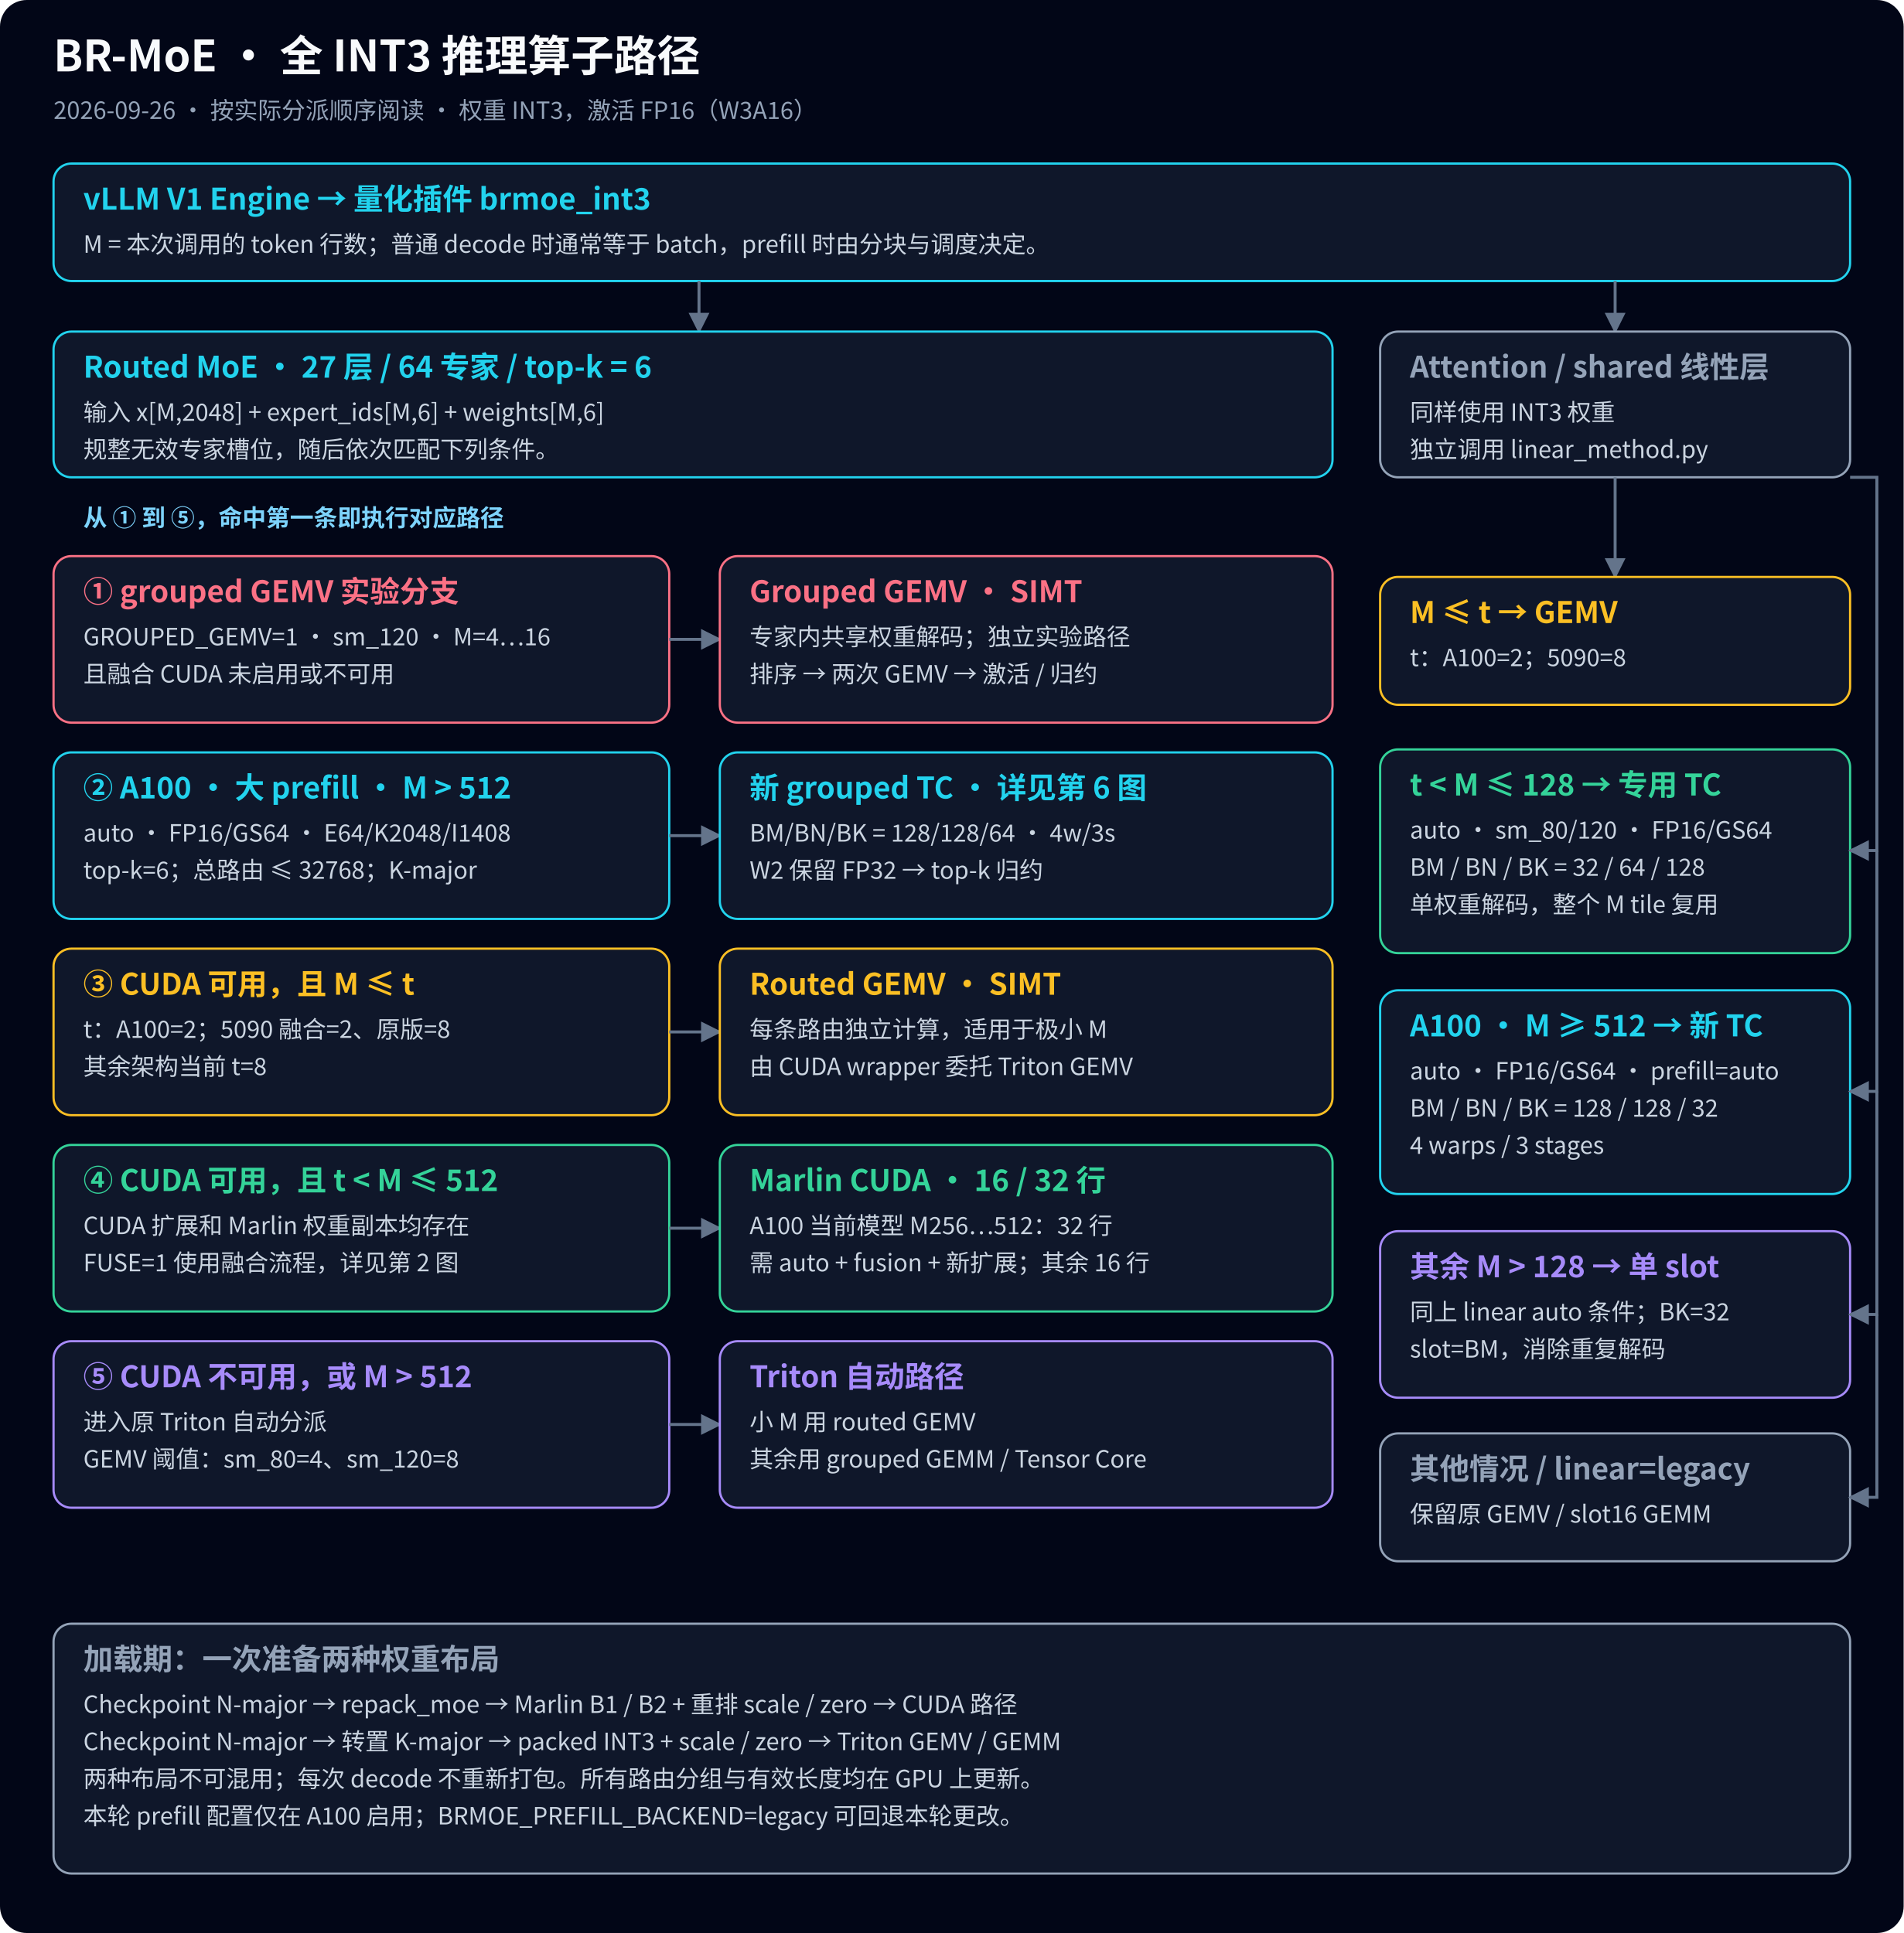
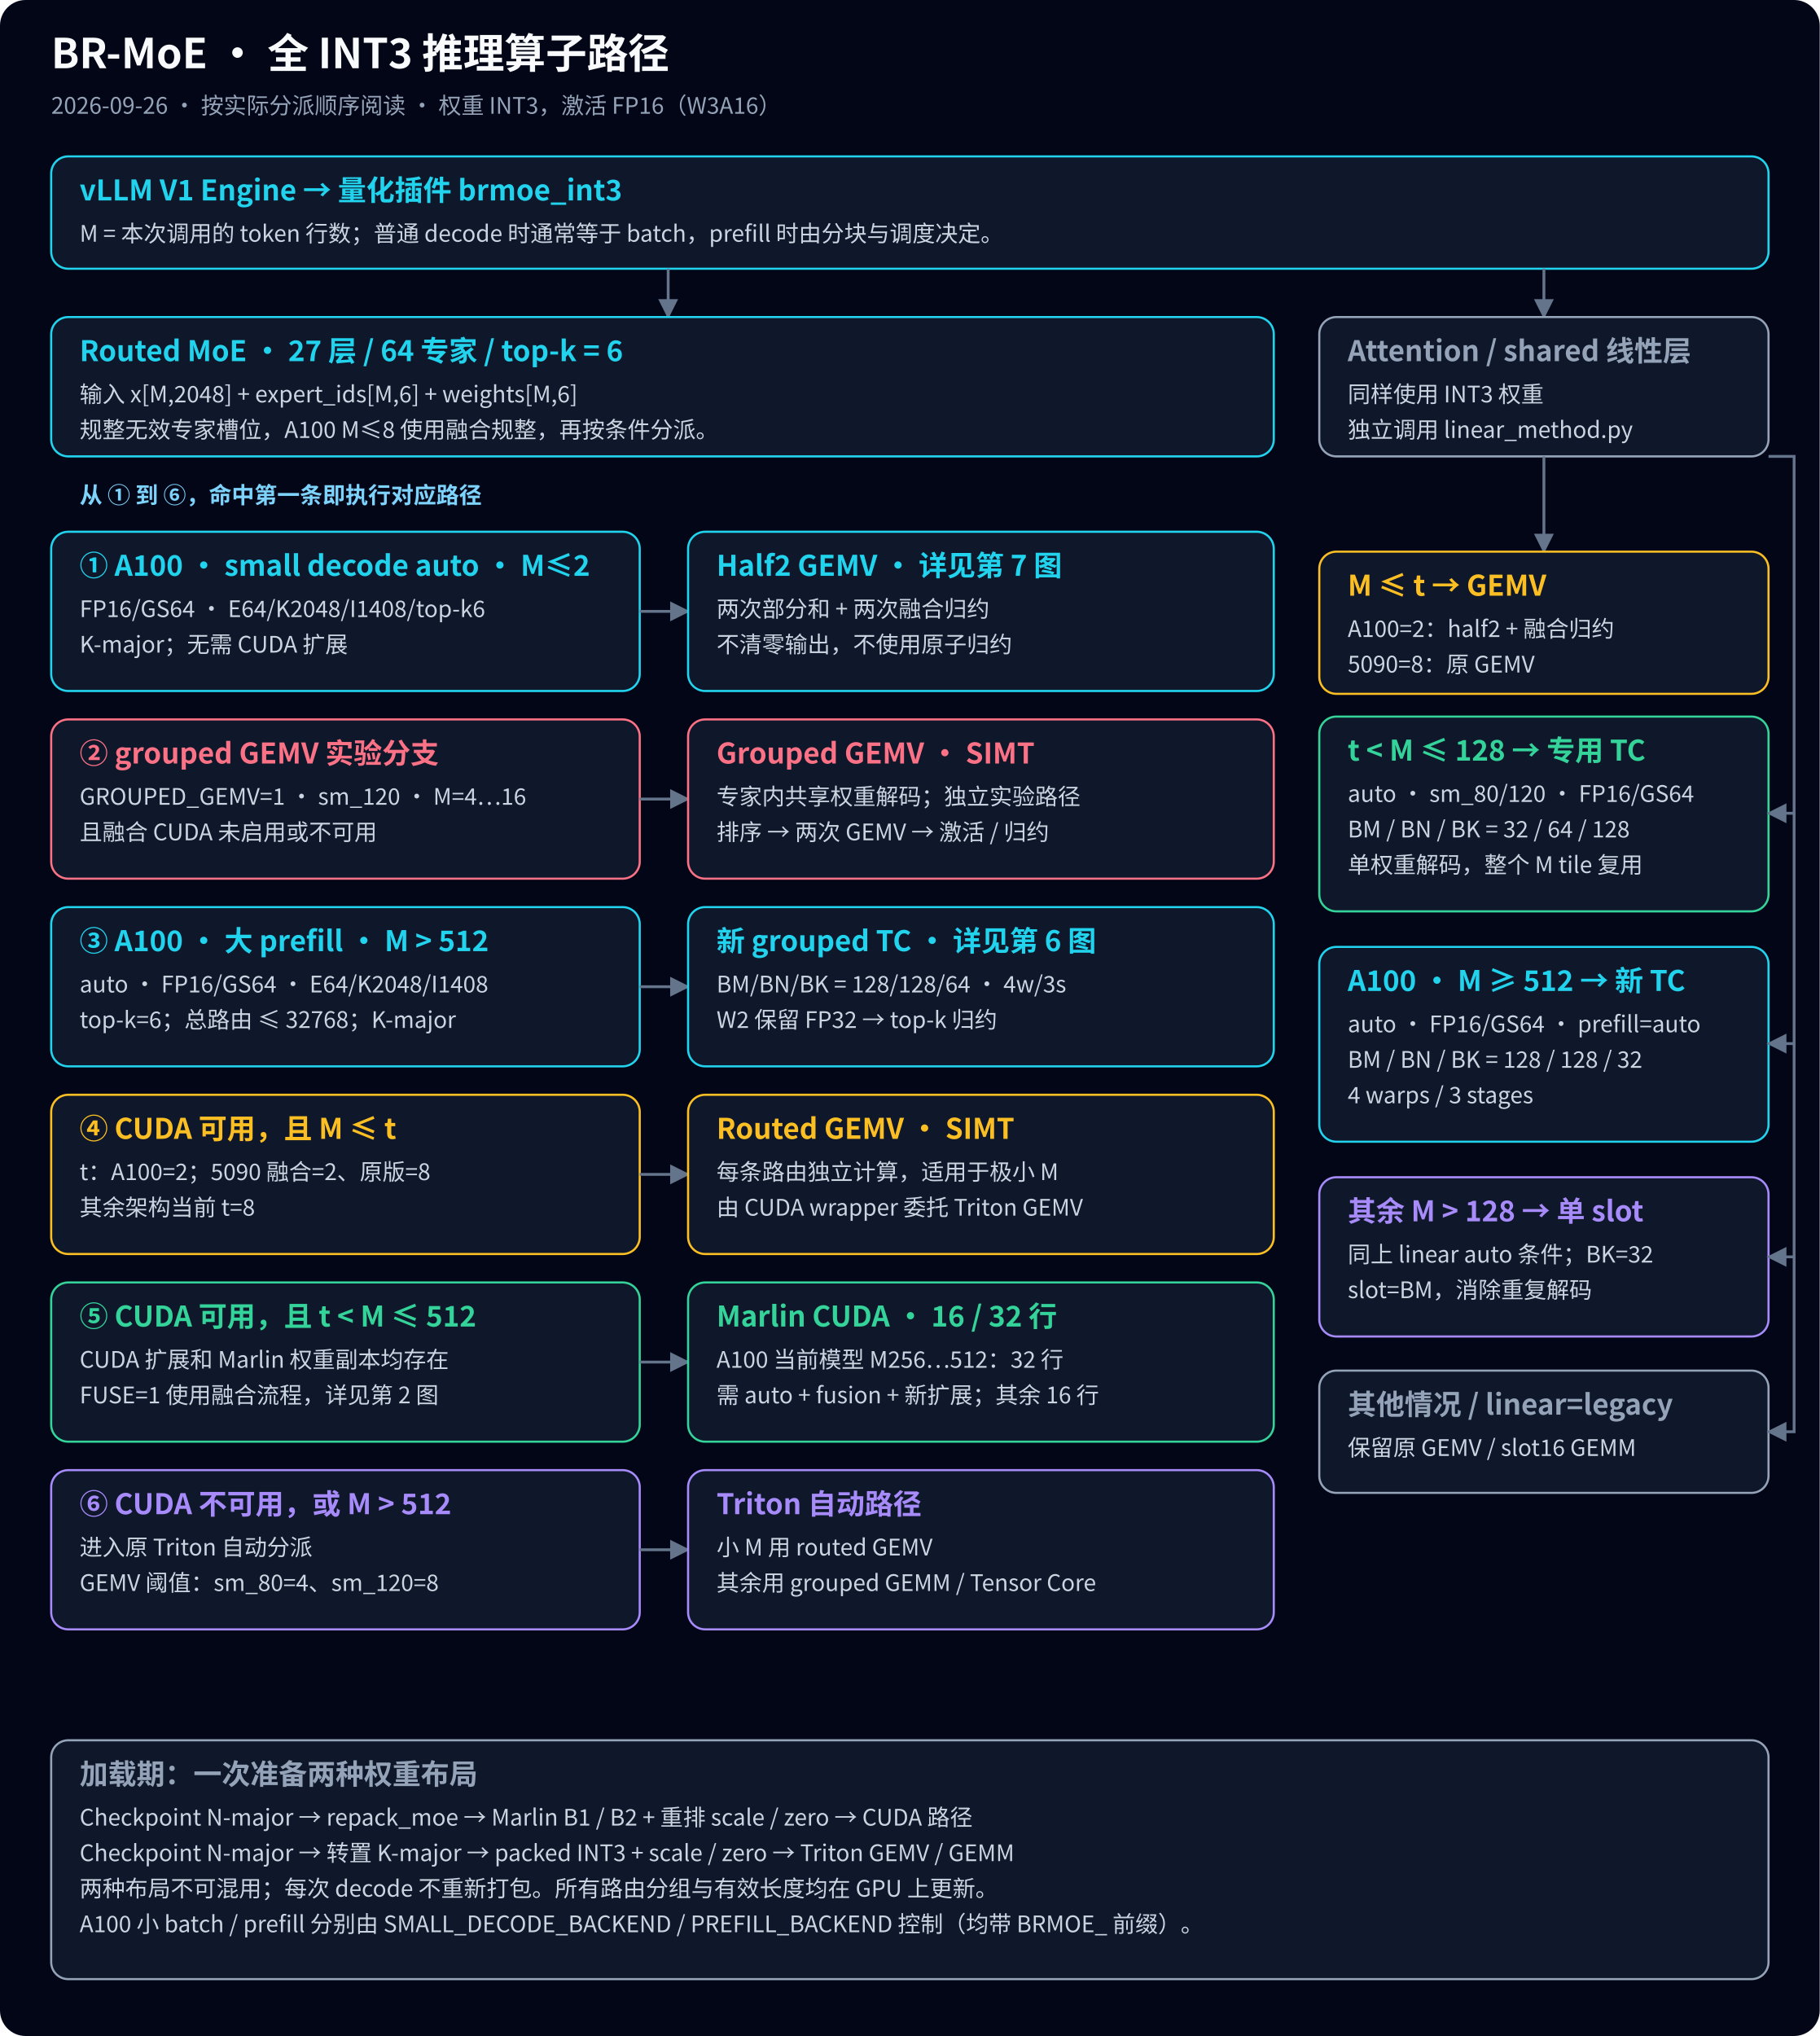
- <svg xmlns="http://www.w3.org/2000/svg" viewBox="0 0 1280 1300" role="img" aria-labelledby="title desc">
+ <svg xmlns="http://www.w3.org/2000/svg" viewBox="0 0 1280 1432" role="img" aria-labelledby="title desc">
  <defs>
    <marker id="arrow" viewBox="0 0 10 10" refX="9" refY="5" markerWidth="7" markerHeight="7" orient="auto-start-reverse">
      <path d="M0 0L10 5L0 10" fill="#64748b" />
    </marker>
  </defs>
  <style>text{font-family:system-ui,-apple-system,'Noto Sans CJK SC','Microsoft YaHei',sans-serif} .body{fill:#cbd5e1;font-size:16px} .head{fill:#f8fafc;font-size:20px;font-weight:650} .small{fill:#94a3b8;font-size:14px} .arrow{stroke:#64748b;stroke-width:2;fill:none;marker-end:url(#arrow)} </style>
-   <rect width="1280" height="1300" rx="18" fill="#020617" />
+   <rect width="1280" height="1432" rx="18" fill="#020617" />
  <text x="36" y="48" fill="#f8fafc" font-size="29" font-weight="700">BR-MoE · 全 INT3 推理算子路径</text>
  <text x="36" y="80" fill="#94a3b8" font-size="16" font-weight="400">2026-09-26  ·  按实际分派顺序阅读  ·  权重 INT3，激活 FP16（W3A16）</text>
  <rect x="36" y="110" width="1208" height="79" rx="12" fill="#0f172a" stroke="#22d3ee" stroke-width="1.5" />
  <text x="56" y="141" fill="#22d3ee" font-size="20" font-weight="650">vLLM V1 Engine → 量化插件 brmoe_int3</text>
  <text x="56" y="170" fill="#cbd5e1" font-size="16" font-weight="400">M = 本次调用的 token 行数；普通 decode 时通常等于 batch，prefill 时由分块与调度决定。</text>
  <path d="M470,189 L470,223" class="arrow" />
  <path d="M1086,189 L1086,223" class="arrow" />
  <rect x="36" y="223" width="860" height="98" rx="12" fill="#0f172a" stroke="#22d3ee" stroke-width="1.5" />
  <text x="56" y="254" fill="#22d3ee" font-size="20" font-weight="650">Routed MoE · 27 层 / 64 专家 / top-k = 6</text>
  <text x="56" y="283" fill="#cbd5e1" font-size="16" font-weight="400">输入 x[M,2048] + expert_ids[M,6] + weights[M,6]</text>
-   <text x="56" y="308" fill="#cbd5e1" font-size="16" font-weight="400">规整无效专家槽位，随后依次匹配下列条件。</text>
+   <text x="56" y="308" fill="#cbd5e1" font-size="16" font-weight="400">规整无效专家槽位，A100 M≤8 使用融合规整，再按条件分派。</text>
  <rect x="928" y="223" width="316" height="98" rx="12" fill="#0f172a" stroke="#94a3b8" stroke-width="1.5" />
  <text x="948" y="254" fill="#94a3b8" font-size="20" font-weight="650">Attention / shared 线性层</text>
  <text x="948" y="283" fill="#cbd5e1" font-size="16" font-weight="400">同样使用 INT3 权重</text>
  <text x="948" y="308" fill="#cbd5e1" font-size="16" font-weight="400">独立调用 linear_method.py</text>
-   <text x="56" y="354" fill="#7dd3fc" font-size="16" font-weight="600">从 ① 到 ⑤，命中第一条即执行对应路径</text>
-   <rect x="36" y="374" width="414" height="112" rx="12" fill="#0f172a" stroke="#fb7185" stroke-width="1.5" />
-   <text x="56" y="405" fill="#fb7185" font-size="20" font-weight="650">① grouped GEMV 实验分支</text>
-   <text x="56" y="434" fill="#cbd5e1" font-size="16" font-weight="400">GROUPED_GEMV=1 · sm_120 · M=4…16</text>
-   <text x="56" y="459" fill="#cbd5e1" font-size="16" font-weight="400">且融合 CUDA 未启用或不可用</text>
+   <text x="56" y="354" fill="#7dd3fc" font-size="16" font-weight="600">从 ① 到 ⑥，命中第一条即执行对应路径</text>
+   <rect x="36" y="374" width="414" height="112" rx="12" fill="#0f172a" stroke="#22d3ee" stroke-width="1.5" />
+   <text x="56" y="405" fill="#22d3ee" font-size="20" font-weight="650">① A100 · small decode auto · M≤2</text>
+   <text x="56" y="434" fill="#cbd5e1" font-size="16" font-weight="400">FP16/GS64 · E64/K2048/I1408/top-k6</text>
+   <text x="56" y="459" fill="#cbd5e1" font-size="16" font-weight="400">K-major；无需 CUDA 扩展</text>
  <path d="M450,430 L484,430" class="arrow" />
-   <rect x="484" y="374" width="412" height="112" rx="12" fill="#0f172a" stroke="#fb7185" stroke-width="1.5" />
-   <text x="504" y="405" fill="#fb7185" font-size="20" font-weight="650">Grouped GEMV · SIMT</text>
-   <text x="504" y="434" fill="#cbd5e1" font-size="16" font-weight="400">专家内共享权重解码；独立实验路径</text>
-   <text x="504" y="459" fill="#cbd5e1" font-size="16" font-weight="400">排序 → 两次 GEMV → 激活 / 归约</text>
-   <rect x="36" y="506" width="414" height="112" rx="12" fill="#0f172a" stroke="#22d3ee" stroke-width="1.5" />
-   <text x="56" y="537" fill="#22d3ee" font-size="20" font-weight="650">② A100 · 大 prefill · M &gt; 512</text>
-   <text x="56" y="566" fill="#cbd5e1" font-size="16" font-weight="400">auto · FP16/GS64 · E64/K2048/I1408</text>
-   <text x="56" y="591" fill="#cbd5e1" font-size="16" font-weight="400">top-k=6；总路由 ≤ 32768；K-major</text>
+   <rect x="484" y="374" width="412" height="112" rx="12" fill="#0f172a" stroke="#22d3ee" stroke-width="1.5" />
+   <text x="504" y="405" fill="#22d3ee" font-size="20" font-weight="650">Half2 GEMV · 详见第 7 图</text>
+   <text x="504" y="434" fill="#cbd5e1" font-size="16" font-weight="400">两次部分和 + 两次融合归约</text>
+   <text x="504" y="459" fill="#cbd5e1" font-size="16" font-weight="400">不清零输出，不使用原子归约</text>
+   <rect x="36" y="506" width="414" height="112" rx="12" fill="#0f172a" stroke="#fb7185" stroke-width="1.5" />
+   <text x="56" y="537" fill="#fb7185" font-size="20" font-weight="650">② grouped GEMV 实验分支</text>
+   <text x="56" y="566" fill="#cbd5e1" font-size="16" font-weight="400">GROUPED_GEMV=1 · sm_120 · M=4…16</text>
+   <text x="56" y="591" fill="#cbd5e1" font-size="16" font-weight="400">且融合 CUDA 未启用或不可用</text>
  <path d="M450,562 L484,562" class="arrow" />
-   <rect x="484" y="506" width="412" height="112" rx="12" fill="#0f172a" stroke="#22d3ee" stroke-width="1.5" />
-   <text x="504" y="537" fill="#22d3ee" font-size="20" font-weight="650">新 grouped TC · 详见第 6 图</text>
-   <text x="504" y="566" fill="#cbd5e1" font-size="16" font-weight="400">BM/BN/BK = 128/128/64 · 4w/3s</text>
-   <text x="504" y="591" fill="#cbd5e1" font-size="16" font-weight="400">W2 保留 FP32 → top-k 归约</text>
-   <rect x="36" y="638" width="414" height="112" rx="12" fill="#0f172a" stroke="#fbbf24" stroke-width="1.5" />
-   <text x="56" y="669" fill="#fbbf24" font-size="20" font-weight="650">③ CUDA 可用，且 M ≤ t</text>
-   <text x="56" y="698" fill="#cbd5e1" font-size="16" font-weight="400">t：A100=2；5090 融合=2、原版=8</text>
-   <text x="56" y="723" fill="#cbd5e1" font-size="16" font-weight="400">其余架构当前 t=8</text>
+   <rect x="484" y="506" width="412" height="112" rx="12" fill="#0f172a" stroke="#fb7185" stroke-width="1.5" />
+   <text x="504" y="537" fill="#fb7185" font-size="20" font-weight="650">Grouped GEMV · SIMT</text>
+   <text x="504" y="566" fill="#cbd5e1" font-size="16" font-weight="400">专家内共享权重解码；独立实验路径</text>
+   <text x="504" y="591" fill="#cbd5e1" font-size="16" font-weight="400">排序 → 两次 GEMV → 激活 / 归约</text>
+   <rect x="36" y="638" width="414" height="112" rx="12" fill="#0f172a" stroke="#22d3ee" stroke-width="1.5" />
+   <text x="56" y="669" fill="#22d3ee" font-size="20" font-weight="650">③ A100 · 大 prefill · M &gt; 512</text>
+   <text x="56" y="698" fill="#cbd5e1" font-size="16" font-weight="400">auto · FP16/GS64 · E64/K2048/I1408</text>
+   <text x="56" y="723" fill="#cbd5e1" font-size="16" font-weight="400">top-k=6；总路由 ≤ 32768；K-major</text>
  <path d="M450,694 L484,694" class="arrow" />
-   <rect x="484" y="638" width="412" height="112" rx="12" fill="#0f172a" stroke="#fbbf24" stroke-width="1.5" />
-   <text x="504" y="669" fill="#fbbf24" font-size="20" font-weight="650">Routed GEMV · SIMT</text>
-   <text x="504" y="698" fill="#cbd5e1" font-size="16" font-weight="400">每条路由独立计算，适用于极小 M</text>
-   <text x="504" y="723" fill="#cbd5e1" font-size="16" font-weight="400">由 CUDA wrapper 委托 Triton GEMV</text>
-   <rect x="36" y="770" width="414" height="112" rx="12" fill="#0f172a" stroke="#34d399" stroke-width="1.5" />
-   <text x="56" y="801" fill="#34d399" font-size="20" font-weight="650">④ CUDA 可用，且 t &lt; M ≤ 512</text>
-   <text x="56" y="830" fill="#cbd5e1" font-size="16" font-weight="400">CUDA 扩展和 Marlin 权重副本均存在</text>
-   <text x="56" y="855" fill="#cbd5e1" font-size="16" font-weight="400">FUSE=1 使用融合流程，详见第 2 图</text>
+   <rect x="484" y="638" width="412" height="112" rx="12" fill="#0f172a" stroke="#22d3ee" stroke-width="1.5" />
+   <text x="504" y="669" fill="#22d3ee" font-size="20" font-weight="650">新 grouped TC · 详见第 6 图</text>
+   <text x="504" y="698" fill="#cbd5e1" font-size="16" font-weight="400">BM/BN/BK = 128/128/64 · 4w/3s</text>
+   <text x="504" y="723" fill="#cbd5e1" font-size="16" font-weight="400">W2 保留 FP32 → top-k 归约</text>
+   <rect x="36" y="770" width="414" height="112" rx="12" fill="#0f172a" stroke="#fbbf24" stroke-width="1.5" />
+   <text x="56" y="801" fill="#fbbf24" font-size="20" font-weight="650">④ CUDA 可用，且 M ≤ t</text>
+   <text x="56" y="830" fill="#cbd5e1" font-size="16" font-weight="400">t：A100=2；5090 融合=2、原版=8</text>
+   <text x="56" y="855" fill="#cbd5e1" font-size="16" font-weight="400">其余架构当前 t=8</text>
  <path d="M450,826 L484,826" class="arrow" />
-   <rect x="484" y="770" width="412" height="112" rx="12" fill="#0f172a" stroke="#34d399" stroke-width="1.5" />
-   <text x="504" y="801" fill="#34d399" font-size="20" font-weight="650">Marlin CUDA · 16 / 32 行</text>
-   <text x="504" y="830" fill="#cbd5e1" font-size="16" font-weight="400">A100 当前模型 M256…512：32 行</text>
-   <text x="504" y="855" fill="#cbd5e1" font-size="16" font-weight="400">需 auto + fusion + 新扩展；其余 16 行</text>
-   <rect x="36" y="902" width="414" height="112" rx="12" fill="#0f172a" stroke="#a78bfa" stroke-width="1.5" />
-   <text x="56" y="933" fill="#a78bfa" font-size="20" font-weight="650">⑤ CUDA 不可用，或 M &gt; 512</text>
-   <text x="56" y="962" fill="#cbd5e1" font-size="16" font-weight="400">进入原 Triton 自动分派</text>
-   <text x="56" y="987" fill="#cbd5e1" font-size="16" font-weight="400">GEMV 阈值：sm_80=4、sm_120=8</text>
+   <rect x="484" y="770" width="412" height="112" rx="12" fill="#0f172a" stroke="#fbbf24" stroke-width="1.5" />
+   <text x="504" y="801" fill="#fbbf24" font-size="20" font-weight="650">Routed GEMV · SIMT</text>
+   <text x="504" y="830" fill="#cbd5e1" font-size="16" font-weight="400">每条路由独立计算，适用于极小 M</text>
+   <text x="504" y="855" fill="#cbd5e1" font-size="16" font-weight="400">由 CUDA wrapper 委托 Triton GEMV</text>
+   <rect x="36" y="902" width="414" height="112" rx="12" fill="#0f172a" stroke="#34d399" stroke-width="1.5" />
+   <text x="56" y="933" fill="#34d399" font-size="20" font-weight="650">⑤ CUDA 可用，且 t &lt; M ≤ 512</text>
+   <text x="56" y="962" fill="#cbd5e1" font-size="16" font-weight="400">CUDA 扩展和 Marlin 权重副本均存在</text>
+   <text x="56" y="987" fill="#cbd5e1" font-size="16" font-weight="400">FUSE=1 使用融合流程，详见第 2 图</text>
  <path d="M450,958 L484,958" class="arrow" />
-   <rect x="484" y="902" width="412" height="112" rx="12" fill="#0f172a" stroke="#a78bfa" stroke-width="1.5" />
-   <text x="504" y="933" fill="#a78bfa" font-size="20" font-weight="650">Triton 自动路径</text>
-   <text x="504" y="962" fill="#cbd5e1" font-size="16" font-weight="400">小 M 用 routed GEMV</text>
-   <text x="504" y="987" fill="#cbd5e1" font-size="16" font-weight="400">其余用 grouped GEMM / Tensor Core</text>
+   <rect x="484" y="902" width="412" height="112" rx="12" fill="#0f172a" stroke="#34d399" stroke-width="1.5" />
+   <text x="504" y="933" fill="#34d399" font-size="20" font-weight="650">Marlin CUDA · 16 / 32 行</text>
+   <text x="504" y="962" fill="#cbd5e1" font-size="16" font-weight="400">A100 当前模型 M256…512：32 行</text>
+   <text x="504" y="987" fill="#cbd5e1" font-size="16" font-weight="400">需 auto + fusion + 新扩展；其余 16 行</text>
+   <rect x="36" y="1034" width="414" height="112" rx="12" fill="#0f172a" stroke="#a78bfa" stroke-width="1.5" />
+   <text x="56" y="1065" fill="#a78bfa" font-size="20" font-weight="650">⑥ CUDA 不可用，或 M &gt; 512</text>
+   <text x="56" y="1094" fill="#cbd5e1" font-size="16" font-weight="400">进入原 Triton 自动分派</text>
+   <text x="56" y="1119" fill="#cbd5e1" font-size="16" font-weight="400">GEMV 阈值：sm_80=4、sm_120=8</text>
+   <path d="M450,1090 L484,1090" class="arrow" />
+   <rect x="484" y="1034" width="412" height="112" rx="12" fill="#0f172a" stroke="#a78bfa" stroke-width="1.5" />
+   <text x="504" y="1065" fill="#a78bfa" font-size="20" font-weight="650">Triton 自动路径</text>
+   <text x="504" y="1094" fill="#cbd5e1" font-size="16" font-weight="400">小 M 用 routed GEMV</text>
+   <text x="504" y="1119" fill="#cbd5e1" font-size="16" font-weight="400">其余用 grouped GEMM / Tensor Core</text>
  <path d="M1086,321 L1086,388" class="arrow" />
-   <rect x="928" y="388" width="316" height="86" rx="12" fill="#0f172a" stroke="#fbbf24" stroke-width="1.5" />
+   <rect x="928" y="388" width="316" height="100" rx="12" fill="#0f172a" stroke="#fbbf24" stroke-width="1.5" />
  <text x="948" y="419" fill="#fbbf24" font-size="20" font-weight="650">M ≤ t → GEMV</text>
-   <text x="948" y="448" fill="#cbd5e1" font-size="16" font-weight="400">t：A100=2；5090=8</text>
+   <text x="948" y="448" fill="#cbd5e1" font-size="16" font-weight="400">A100=2：half2 + 融合归约</text>
+   <text x="948" y="473" fill="#cbd5e1" font-size="16" font-weight="400">5090=8：原 GEMV</text>
  <rect x="928" y="504" width="316" height="137" rx="12" fill="#0f172a" stroke="#34d399" stroke-width="1.5" />
  <text x="948" y="535" fill="#34d399" font-size="20" font-weight="650">t &lt; M ≤ 128 → 专用 TC</text>
  <text x="948" y="564" fill="#cbd5e1" font-size="16" font-weight="400">auto · sm_80/120 · FP16/GS64</text>
  <text x="948" y="589" fill="#cbd5e1" font-size="16" font-weight="400">BM / BN / BK = 32 / 64 / 128</text>
  <text x="948" y="614" fill="#cbd5e1" font-size="16" font-weight="400">单权重解码，整个 M tile 复用</text>
  <rect x="928" y="666" width="316" height="137" rx="12" fill="#0f172a" stroke="#22d3ee" stroke-width="1.5" />
  <text x="948" y="697" fill="#22d3ee" font-size="20" font-weight="650">A100 · M ≥ 512 → 新 TC</text>
  <text x="948" y="726" fill="#cbd5e1" font-size="16" font-weight="400">auto · FP16/GS64 · prefill=auto</text>
  <text x="948" y="751" fill="#cbd5e1" font-size="16" font-weight="400">BM / BN / BK = 128 / 128 / 32</text>
  <text x="948" y="776" fill="#cbd5e1" font-size="16" font-weight="400">4 warps / 3 stages</text>
  <rect x="928" y="828" width="316" height="112" rx="12" fill="#0f172a" stroke="#a78bfa" stroke-width="1.5" />
  <text x="948" y="859" fill="#a78bfa" font-size="20" font-weight="650">其余 M &gt; 128 → 单 slot</text>
  <text x="948" y="888" fill="#cbd5e1" font-size="16" font-weight="400">同上 linear auto 条件；BK=32</text>
  <text x="948" y="913" fill="#cbd5e1" font-size="16" font-weight="400">slot=BM，消除重复解码</text>
  <rect x="928" y="964" width="316" height="86" rx="12" fill="#0f172a" stroke="#94a3b8" stroke-width="1.5" />
  <text x="948" y="995" fill="#94a3b8" font-size="20" font-weight="650">其他情况 / linear=legacy</text>
  <text x="948" y="1024" fill="#cbd5e1" font-size="16" font-weight="400">保留原 GEMV / slot16 GEMM</text>
  <path d="M1244,321 L1262,321 L1262,572 L1244,572" class="arrow" />
  <path d="M1262,572 L1262,734 L1244,734" class="arrow" />
  <path d="M1262,734 L1262,884 L1244,884" class="arrow" />
  <path d="M1262,884 L1262,1007 L1244,1007" class="arrow" />
-   <rect x="36" y="1092" width="1208" height="168" rx="12" fill="#0f172a" stroke="#94a3b8" stroke-width="1.5" />
-   <text x="56" y="1123" fill="#94a3b8" font-size="20" font-weight="650">加载期：一次准备两种权重布局</text>
-   <text x="56" y="1152" fill="#cbd5e1" font-size="16" font-weight="400">Checkpoint N-major → repack_moe → Marlin B1 / B2 + 重排 scale / zero → CUDA 路径</text>
-   <text x="56" y="1177" fill="#cbd5e1" font-size="16" font-weight="400">Checkpoint N-major → 转置 K-major → packed INT3 + scale / zero → Triton GEMV / GEMM</text>
-   <text x="56" y="1202" fill="#cbd5e1" font-size="16" font-weight="400">两种布局不可混用；每次 decode 不重新打包。所有路由分组与有效长度均在 GPU 上更新。</text>
-   <text x="56" y="1227" fill="#cbd5e1" font-size="16" font-weight="400">本轮 prefill 配置仅在 A100 启用；BRMOE_PREFILL_BACKEND=legacy 可回退本轮更改。</text>
+   <rect x="36" y="1224" width="1208" height="168" rx="12" fill="#0f172a" stroke="#94a3b8" stroke-width="1.5" />
+   <text x="56" y="1255" fill="#94a3b8" font-size="20" font-weight="650">加载期：一次准备两种权重布局</text>
+   <text x="56" y="1284" fill="#cbd5e1" font-size="16" font-weight="400">Checkpoint N-major → repack_moe → Marlin B1 / B2 + 重排 scale / zero → CUDA 路径</text>
+   <text x="56" y="1309" fill="#cbd5e1" font-size="16" font-weight="400">Checkpoint N-major → 转置 K-major → packed INT3 + scale / zero → Triton GEMV / GEMM</text>
+   <text x="56" y="1334" fill="#cbd5e1" font-size="16" font-weight="400">两种布局不可混用；每次 decode 不重新打包。所有路由分组与有效长度均在 GPU 上更新。</text>
+   <text x="56" y="1359" fill="#cbd5e1" font-size="16" font-weight="400">A100 小 batch / prefill 分别由 SMALL_DECODE_BACKEND / PREFILL_BACKEND 控制（均带 BRMOE_ 前缀）。</text>
</svg>
